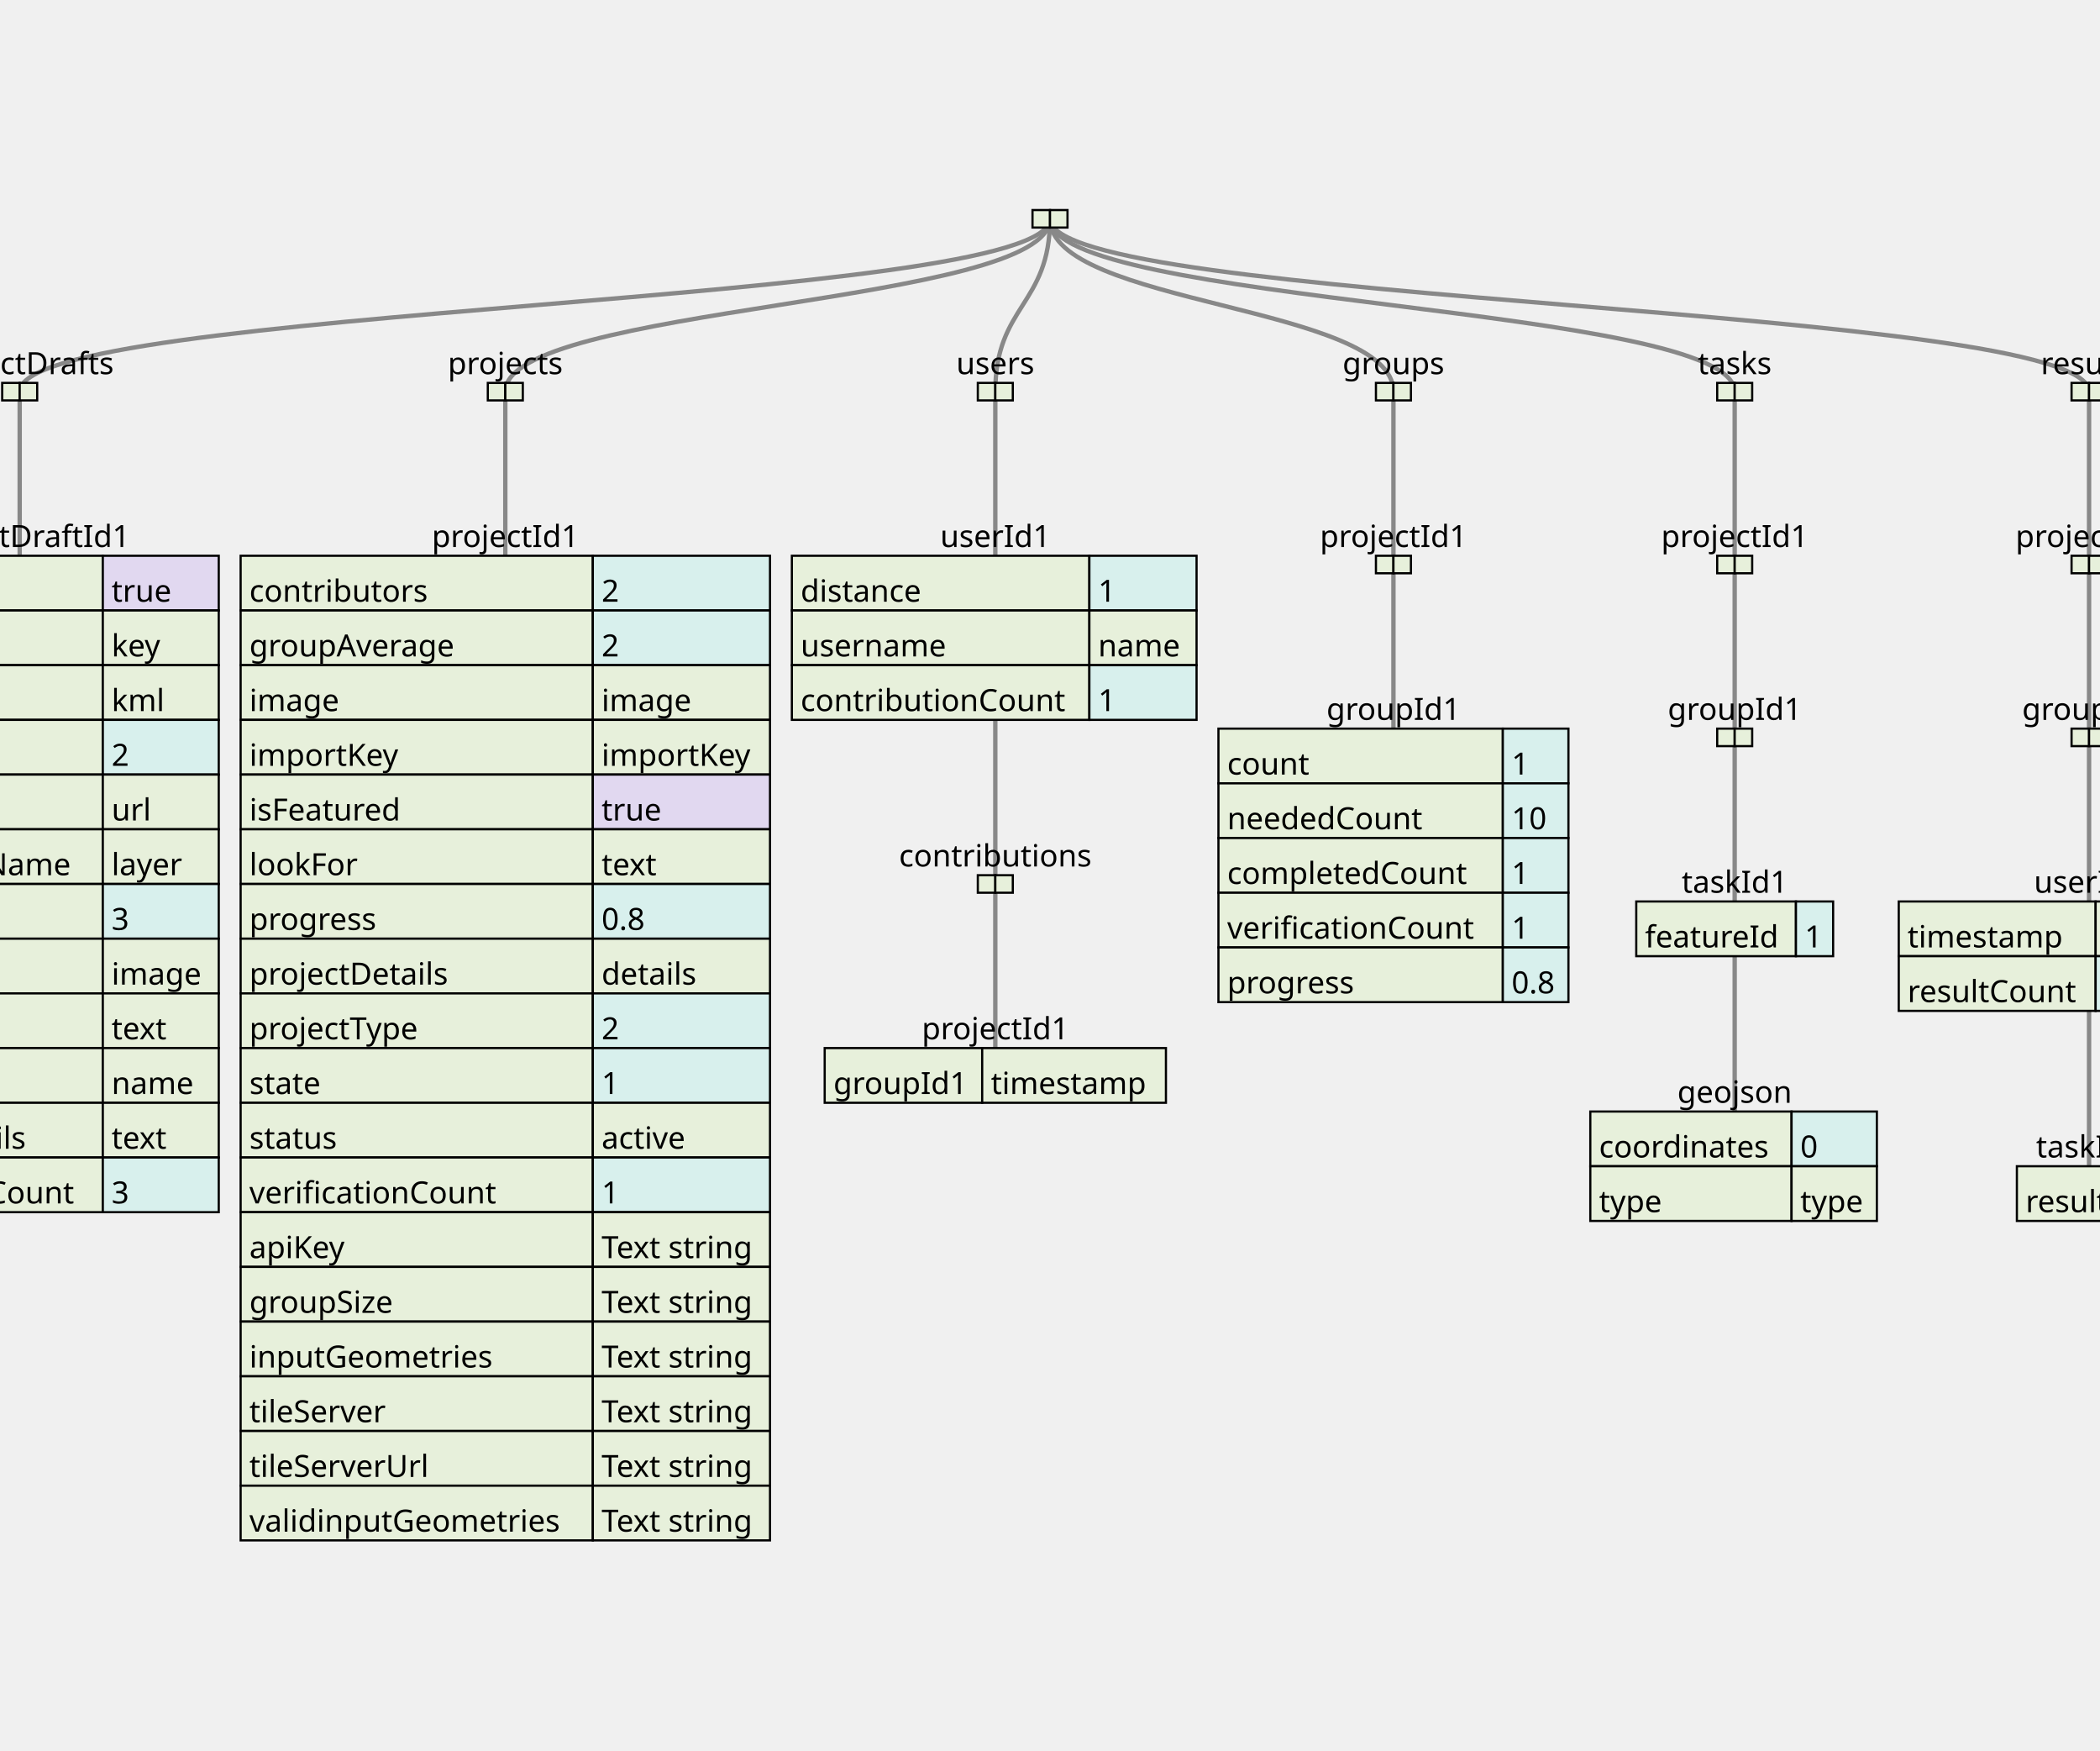
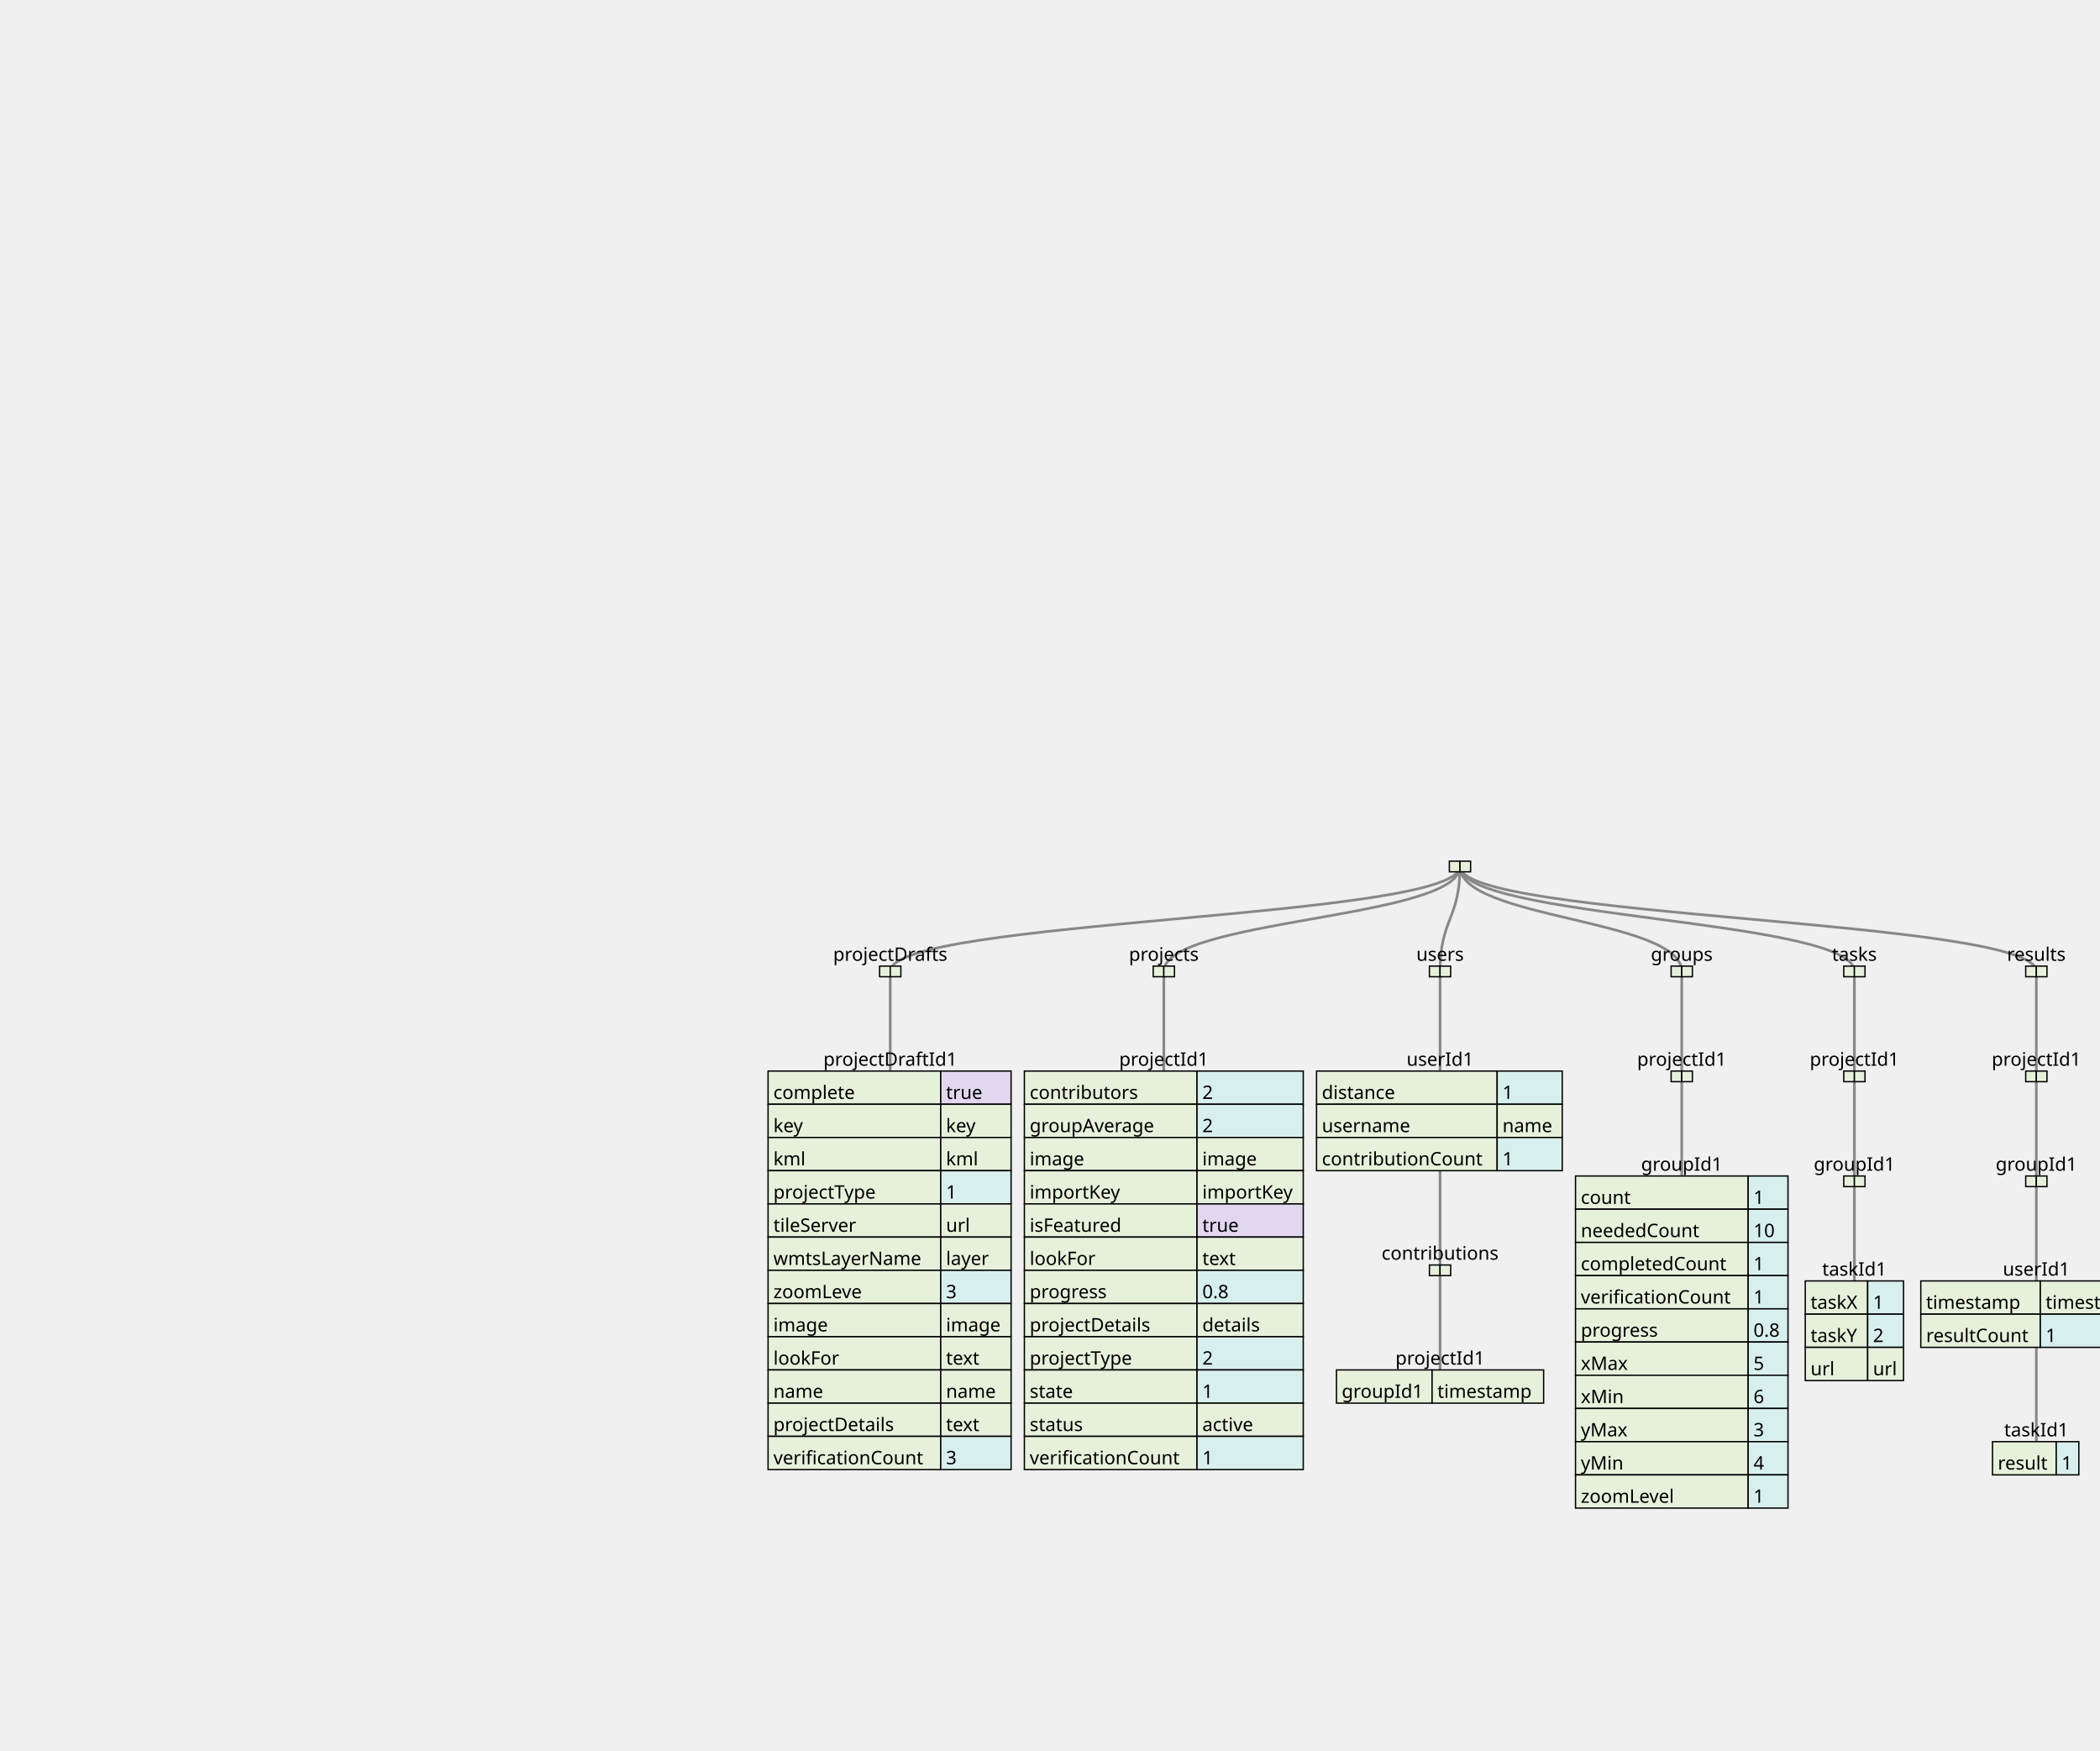
<svg xmlns="http://www.w3.org/2000/svg" class="vtree" width="960" height="800">
  <style>
.vtree-node text { font: 14px sans-serif; }
.vtree-link { fill: none; stroke: #888; stroke-width: 2px; }
.vtree-table { stroke-width: 2px; stroke: steelblue; }
path.vtree-table { fill: white; }
g.vtree-node rect { fill: white; stroke: black; stroke-width: 1px; }
g.vtree-node rect.number-text { fill: #d8f0ed; }
g.vtree-node rect.string-text { fill: #e7f0db; }
g.vtree-node rect.boolean-text { fill: #e1d8f0; }
g.vtree-node rect.null-text { fill: #888; }
</style>
-   <g class="vtree-root">
-     <g class="vtree-node" transform="translate(480,96)">
+   <g class="vtree-root" transform="translate(376.0077,298.2654)scale(0.6070974)">
+     <g class="vtree-node" transform="translate(480,157)">
      <g class="vtree-node" transform="translate(-8,0)">
-         <path class="vtree-link" d="M8,4C8,43.5 483,43.5 483,83" />
-         <path class="vtree-link" d="M8,4C8,43.5 321,43.5 321,83" />
-         <path class="vtree-link" d="M8,4C8,43.5 165,43.5 165,83" />
-         <path class="vtree-link" d="M8,4C8,43.5 -17,43.5 -17,83" />
-         <path class="vtree-link" d="M8,4C8,43.5 -241,43.5 -241,83" />
-         <path class="vtree-link" d="M8,4C8,43.5 -463,43.5 -463,83" />
-         <g class="vtree-node" transform="translate(-514,58)">
+         <path class="vtree-link" d="M8,4C8,43.5 442,43.5 442,83" />
+         <path class="vtree-link" d="M8,4C8,43.5 305,43.5 305,83" />
+         <path class="vtree-link" d="M8,4C8,43.5 175,43.5 175,83" />
+         <path class="vtree-link" d="M8,4C8,43.5 -7,43.5 -7,83" />
+         <path class="vtree-link" d="M8,4C8,43.5 -215,43.5 -215,83" />
+         <path class="vtree-link" d="M8,4C8,43.5 -421,43.5 -421,83" />
+         <g class="vtree-node" transform="translate(-472,58)">
          <path class="vtree-link" d="M51,25C51,137.5 51,137.5 51,250" />
          <g class="vtree-node" transform="translate(-41,79)">
            <g transform="translate(0,21)">
              <g transform="translate(0,0)">
                <rect class="string-text" x="0" y="0" width="130" height="25" />
                <text x="4" y="21">complete</text>
              </g>
              <g transform="translate(130,0)">
                <rect class="boolean-text" x="0" y="0" width="53" height="25" />
                <text x="4" y="21">true</text>
              </g>
              <g transform="translate(0,25)">
                <rect class="string-text" x="0" y="0" width="130" height="25" />
                <text x="4" y="21">key</text>
              </g>
              <g transform="translate(130,25)">
                <rect class="string-text" x="0" y="0" width="53" height="25" />
                <text x="4" y="21">key</text>
              </g>
              <g transform="translate(0,50)">
                <rect class="string-text" x="0" y="0" width="130" height="25" />
                <text x="4" y="21">kml</text>
              </g>
              <g transform="translate(130,50)">
                <rect class="string-text" x="0" y="0" width="53" height="25" />
                <text x="4" y="21">kml</text>
              </g>
              <g transform="translate(0,75)">
                <rect class="string-text" x="0" y="0" width="130" height="25" />
                <text x="4" y="21">projectType</text>
              </g>
              <g transform="translate(130,75)">
                <rect class="number-text" x="0" y="0" width="53" height="25" />
-                 <text x="4" y="21">2</text>
+                 <text x="4" y="21">1</text>
              </g>
              <g transform="translate(0,100)">
                <rect class="string-text" x="0" y="0" width="130" height="25" />
                <text x="4" y="21">tileServer</text>
              </g>
              <g transform="translate(130,100)">
                <rect class="string-text" x="0" y="0" width="53" height="25" />
                <text x="4" y="21">url</text>
              </g>
              <g transform="translate(0,125)">
                <rect class="string-text" x="0" y="0" width="130" height="25" />
                <text x="4" y="21">wmtsLayerName</text>
              </g>
              <g transform="translate(130,125)">
                <rect class="string-text" x="0" y="0" width="53" height="25" />
                <text x="4" y="21">layer</text>
              </g>
              <g transform="translate(0,150)">
                <rect class="string-text" x="0" y="0" width="130" height="25" />
                <text x="4" y="21">zoomLeve</text>
              </g>
              <g transform="translate(130,150)">
                <rect class="number-text" x="0" y="0" width="53" height="25" />
                <text x="4" y="21">3</text>
              </g>
              <g transform="translate(0,175)">
                <rect class="string-text" x="0" y="0" width="130" height="25" />
                <text x="4" y="21">image</text>
              </g>
              <g transform="translate(130,175)">
                <rect class="string-text" x="0" y="0" width="53" height="25" />
                <text x="4" y="21">image</text>
              </g>
              <g transform="translate(0,200)">
                <rect class="string-text" x="0" y="0" width="130" height="25" />
                <text x="4" y="21">lookFor</text>
              </g>
              <g transform="translate(130,200)">
                <rect class="string-text" x="0" y="0" width="53" height="25" />
                <text x="4" y="21">text</text>
              </g>
              <g transform="translate(0,225)">
                <rect class="string-text" x="0" y="0" width="130" height="25" />
                <text x="4" y="21">name</text>
              </g>
              <g transform="translate(130,225)">
                <rect class="string-text" x="0" y="0" width="53" height="25" />
                <text x="4" y="21">name</text>
              </g>
              <g transform="translate(0,250)">
                <rect class="string-text" x="0" y="0" width="130" height="25" />
                <text x="4" y="21">projectDetails</text>
              </g>
              <g transform="translate(130,250)">
                <rect class="string-text" x="0" y="0" width="53" height="25" />
                <text x="4" y="21">text</text>
              </g>
              <g transform="translate(0,275)">
                <rect class="string-text" x="0" y="0" width="130" height="25" />
                <text x="4" y="21">verificationCount</text>
              </g>
              <g transform="translate(130,275)">
                <rect class="number-text" x="0" y="0" width="53" height="25" />
                <text x="4" y="21">3</text>
              </g>
            </g>
            <g>
              <text x="92" y="17" text-anchor="middle">projectDraftId1</text>
            </g>
          </g>
          <g transform="translate(43,21)">
            <g transform="translate(0,0)">
              <rect class="string-text" x="0" y="0" width="8" height="8" />
              <text x="4" y="4"> </text>
            </g>
            <g transform="translate(8,0)">
              <rect class="string-text" x="0" y="0" width="8" height="8" />
              <text x="4" y="4"> </text>
            </g>
          </g>
          <g>
            <text x="51" y="17" text-anchor="middle">projectDrafts</text>
          </g>
        </g>
-         <g class="vtree-node" transform="translate(-274,58)">
-           <path class="vtree-link" d="M33,25C33,175 33,175 33,325" />
-           <g class="vtree-node" transform="translate(-88,79)">
+         <g class="vtree-node" transform="translate(-248,58)">
+           <path class="vtree-link" d="M33,25C33,137.5 33,137.5 33,250" />
+           <g class="vtree-node" transform="translate(-72,79)">
            <g transform="translate(0,21)">
              <g transform="translate(0,0)">
-                 <rect class="string-text" x="0" y="0" width="161" height="25" />
+                 <rect class="string-text" x="0" y="0" width="130" height="25" />
                <text x="4" y="21">contributors</text>
              </g>
-               <g transform="translate(161,0)">
-                 <rect class="number-text" x="0" y="0" width="81" height="25" />
+               <g transform="translate(130,0)">
+                 <rect class="number-text" x="0" y="0" width="80" height="25" />
                <text x="4" y="21">2</text>
              </g>
              <g transform="translate(0,25)">
-                 <rect class="string-text" x="0" y="0" width="161" height="25" />
+                 <rect class="string-text" x="0" y="0" width="130" height="25" />
                <text x="4" y="21">groupAverage</text>
              </g>
-               <g transform="translate(161,25)">
-                 <rect class="number-text" x="0" y="0" width="81" height="25" />
+               <g transform="translate(130,25)">
+                 <rect class="number-text" x="0" y="0" width="80" height="25" />
                <text x="4" y="21">2</text>
              </g>
              <g transform="translate(0,50)">
-                 <rect class="string-text" x="0" y="0" width="161" height="25" />
+                 <rect class="string-text" x="0" y="0" width="130" height="25" />
                <text x="4" y="21">image</text>
              </g>
-               <g transform="translate(161,50)">
-                 <rect class="string-text" x="0" y="0" width="81" height="25" />
+               <g transform="translate(130,50)">
+                 <rect class="string-text" x="0" y="0" width="80" height="25" />
                <text x="4" y="21">image</text>
              </g>
              <g transform="translate(0,75)">
-                 <rect class="string-text" x="0" y="0" width="161" height="25" />
+                 <rect class="string-text" x="0" y="0" width="130" height="25" />
                <text x="4" y="21">importKey</text>
              </g>
-               <g transform="translate(161,75)">
-                 <rect class="string-text" x="0" y="0" width="81" height="25" />
+               <g transform="translate(130,75)">
+                 <rect class="string-text" x="0" y="0" width="80" height="25" />
                <text x="4" y="21">importKey</text>
              </g>
              <g transform="translate(0,100)">
-                 <rect class="string-text" x="0" y="0" width="161" height="25" />
+                 <rect class="string-text" x="0" y="0" width="130" height="25" />
                <text x="4" y="21">isFeatured</text>
              </g>
-               <g transform="translate(161,100)">
-                 <rect class="boolean-text" x="0" y="0" width="81" height="25" />
+               <g transform="translate(130,100)">
+                 <rect class="boolean-text" x="0" y="0" width="80" height="25" />
                <text x="4" y="21">true</text>
              </g>
              <g transform="translate(0,125)">
-                 <rect class="string-text" x="0" y="0" width="161" height="25" />
+                 <rect class="string-text" x="0" y="0" width="130" height="25" />
                <text x="4" y="21">lookFor</text>
              </g>
-               <g transform="translate(161,125)">
-                 <rect class="string-text" x="0" y="0" width="81" height="25" />
+               <g transform="translate(130,125)">
+                 <rect class="string-text" x="0" y="0" width="80" height="25" />
                <text x="4" y="21">text</text>
              </g>
              <g transform="translate(0,150)">
-                 <rect class="string-text" x="0" y="0" width="161" height="25" />
+                 <rect class="string-text" x="0" y="0" width="130" height="25" />
                <text x="4" y="21">progress</text>
              </g>
-               <g transform="translate(161,150)">
-                 <rect class="number-text" x="0" y="0" width="81" height="25" />
+               <g transform="translate(130,150)">
+                 <rect class="number-text" x="0" y="0" width="80" height="25" />
                <text x="4" y="21">0.8</text>
              </g>
              <g transform="translate(0,175)">
-                 <rect class="string-text" x="0" y="0" width="161" height="25" />
+                 <rect class="string-text" x="0" y="0" width="130" height="25" />
                <text x="4" y="21">projectDetails</text>
              </g>
-               <g transform="translate(161,175)">
-                 <rect class="string-text" x="0" y="0" width="81" height="25" />
+               <g transform="translate(130,175)">
+                 <rect class="string-text" x="0" y="0" width="80" height="25" />
                <text x="4" y="21">details</text>
              </g>
              <g transform="translate(0,200)">
-                 <rect class="string-text" x="0" y="0" width="161" height="25" />
+                 <rect class="string-text" x="0" y="0" width="130" height="25" />
                <text x="4" y="21">projectType</text>
              </g>
-               <g transform="translate(161,200)">
-                 <rect class="number-text" x="0" y="0" width="81" height="25" />
+               <g transform="translate(130,200)">
+                 <rect class="number-text" x="0" y="0" width="80" height="25" />
                <text x="4" y="21">2</text>
              </g>
              <g transform="translate(0,225)">
-                 <rect class="string-text" x="0" y="0" width="161" height="25" />
+                 <rect class="string-text" x="0" y="0" width="130" height="25" />
                <text x="4" y="21">state</text>
              </g>
-               <g transform="translate(161,225)">
-                 <rect class="number-text" x="0" y="0" width="81" height="25" />
+               <g transform="translate(130,225)">
+                 <rect class="number-text" x="0" y="0" width="80" height="25" />
                <text x="4" y="21">1</text>
              </g>
              <g transform="translate(0,250)">
-                 <rect class="string-text" x="0" y="0" width="161" height="25" />
+                 <rect class="string-text" x="0" y="0" width="130" height="25" />
                <text x="4" y="21">status</text>
              </g>
-               <g transform="translate(161,250)">
-                 <rect class="string-text" x="0" y="0" width="81" height="25" />
+               <g transform="translate(130,250)">
+                 <rect class="string-text" x="0" y="0" width="80" height="25" />
                <text x="4" y="21">active</text>
              </g>
              <g transform="translate(0,275)">
-                 <rect class="string-text" x="0" y="0" width="161" height="25" />
+                 <rect class="string-text" x="0" y="0" width="130" height="25" />
                <text x="4" y="21">verificationCount</text>
              </g>
-               <g transform="translate(161,275)">
-                 <rect class="number-text" x="0" y="0" width="81" height="25" />
+               <g transform="translate(130,275)">
+                 <rect class="number-text" x="0" y="0" width="80" height="25" />
                <text x="4" y="21">1</text>
              </g>
-               <g transform="translate(0,300)">
-                 <rect class="string-text" x="0" y="0" width="161" height="25" />
-                 <text x="4" y="21">apiKey</text>
-               </g>
-               <g transform="translate(161,300)">
-                 <rect class="string-text" x="0" y="0" width="81" height="25" />
-                 <text x="4" y="21">Text string</text>
-               </g>
-               <g transform="translate(0,325)">
-                 <rect class="string-text" x="0" y="0" width="161" height="25" />
-                 <text x="4" y="21">groupSize</text>
-               </g>
-               <g transform="translate(161,325)">
-                 <rect class="string-text" x="0" y="0" width="81" height="25" />
-                 <text x="4" y="21">Text string</text>
-               </g>
-               <g transform="translate(0,350)">
-                 <rect class="string-text" x="0" y="0" width="161" height="25" />
-                 <text x="4" y="21">inputGeometries</text>
-               </g>
-               <g transform="translate(161,350)">
-                 <rect class="string-text" x="0" y="0" width="81" height="25" />
-                 <text x="4" y="21">Text string</text>
-               </g>
-               <g transform="translate(0,375)">
-                 <rect class="string-text" x="0" y="0" width="161" height="25" />
-                 <text x="4" y="21">tileServer</text>
-               </g>
-               <g transform="translate(161,375)">
-                 <rect class="string-text" x="0" y="0" width="81" height="25" />
-                 <text x="4" y="21">Text string</text>
-               </g>
-               <g transform="translate(0,400)">
-                 <rect class="string-text" x="0" y="0" width="161" height="25" />
-                 <text x="4" y="21">tileServerUrl</text>
-               </g>
-               <g transform="translate(161,400)">
-                 <rect class="string-text" x="0" y="0" width="81" height="25" />
-                 <text x="4" y="21">Text string</text>
-               </g>
-               <g transform="translate(0,425)">
-                 <rect class="string-text" x="0" y="0" width="161" height="25" />
-                 <text x="4" y="21">validinputGeometries</text>
-               </g>
-               <g transform="translate(161,425)">
-                 <rect class="string-text" x="0" y="0" width="81" height="25" />
-                 <text x="4" y="21">Text string</text>
-               </g>
            </g>
            <g>
-               <text x="121" y="17" text-anchor="middle">projectId1</text>
+               <text x="105" y="17" text-anchor="middle">projectId1</text>
            </g>
          </g>
          <g transform="translate(25,21)">
            <g transform="translate(0,0)">
              <rect class="string-text" x="0" y="0" width="8" height="8" />
              <text x="4" y="4"> </text>
            </g>
            <g transform="translate(8,0)">
              <rect class="string-text" x="0" y="0" width="8" height="8" />
              <text x="4" y="4"> </text>
            </g>
          </g>
          <g>
            <text x="33" y="17" text-anchor="middle">projects</text>
          </g>
        </g>
-         <g class="vtree-node" transform="translate(-40,58)">
+         <g class="vtree-node" transform="translate(-30,58)">
          <path class="vtree-link" d="M23,25C23,81.5 23,81.5 23,138" />
          <g class="vtree-node" transform="translate(-70,79)">
            <path class="vtree-link" d="M93,59C93,115 93,115 93,171" />
            <g class="vtree-node" transform="translate(42,146)">
              <path class="vtree-link" d="M51,25C51,69 51,69 51,113" />
              <g class="vtree-node" transform="translate(-27,79)">
                <g transform="translate(0,21)">
                  <g transform="translate(0,0)">
                    <rect class="string-text" x="0" y="0" width="72" height="25" />
                    <text x="4" y="21">groupId1</text>
                  </g>
                  <g transform="translate(72,0)">
                    <rect class="string-text" x="0" y="0" width="84" height="25" />
                    <text x="4" y="21">timestamp</text>
                  </g>
                </g>
                <g>
                  <text x="78" y="17" text-anchor="middle">projectId1</text>
                </g>
              </g>
              <g transform="translate(43,21)">
                <g transform="translate(0,0)">
                  <rect class="string-text" x="0" y="0" width="8" height="8" />
                  <text x="4" y="4"> </text>
                </g>
                <g transform="translate(8,0)">
                  <rect class="string-text" x="0" y="0" width="8" height="8" />
                  <text x="4" y="4"> </text>
                </g>
              </g>
              <g>
                <text x="51" y="17" text-anchor="middle">contributions</text>
              </g>
            </g>
            <g transform="translate(0,21)">
              <g transform="translate(0,0)">
                <rect class="string-text" x="0" y="0" width="136" height="25" />
                <text x="4" y="21">distance</text>
              </g>
              <g transform="translate(136,0)">
                <rect class="number-text" x="0" y="0" width="49" height="25" />
                <text x="4" y="21">1</text>
              </g>
              <g transform="translate(0,25)">
                <rect class="string-text" x="0" y="0" width="136" height="25" />
                <text x="4" y="21">username</text>
              </g>
              <g transform="translate(136,25)">
                <rect class="string-text" x="0" y="0" width="49" height="25" />
                <text x="4" y="21">name</text>
              </g>
              <g transform="translate(0,50)">
                <rect class="string-text" x="0" y="0" width="136" height="25" />
                <text x="4" y="21">contributionCount</text>
              </g>
              <g transform="translate(136,50)">
                <rect class="number-text" x="0" y="0" width="49" height="25" />
                <text x="4" y="21">1</text>
              </g>
            </g>
            <g>
              <text x="93" y="17" text-anchor="middle">userId1</text>
            </g>
          </g>
          <g transform="translate(15,21)">
            <g transform="translate(0,0)">
              <rect class="string-text" x="0" y="0" width="8" height="8" />
              <text x="4" y="4"> </text>
            </g>
            <g transform="translate(8,0)">
              <rect class="string-text" x="0" y="0" width="8" height="8" />
              <text x="4" y="4"> </text>
            </g>
          </g>
          <g>
            <text x="23" y="17" text-anchor="middle">users</text>
          </g>
        </g>
-         <g class="vtree-node" transform="translate(136,58)">
+         <g class="vtree-node" transform="translate(146,58)">
          <path class="vtree-link" d="M29,25C29,64.5 29,64.5 29,104" />
          <g class="vtree-node" transform="translate(-11,79)">
-             <path class="vtree-link" d="M40,25C40,94 40,94 40,163" />
+             <path class="vtree-link" d="M40,25C40,125 40,125 40,225" />
            <g class="vtree-node" transform="translate(-40,79)">
              <g transform="translate(0,21)">
                <g transform="translate(0,0)">
                  <rect class="string-text" x="0" y="0" width="130" height="25" />
                  <text x="4" y="21">count</text>
                </g>
                <g transform="translate(130,0)">
                  <rect class="number-text" x="0" y="0" width="30" height="25" />
                  <text x="4" y="21">1</text>
                </g>
                <g transform="translate(0,25)">
                  <rect class="string-text" x="0" y="0" width="130" height="25" />
                  <text x="4" y="21">neededCount</text>
                </g>
                <g transform="translate(130,25)">
                  <rect class="number-text" x="0" y="0" width="30" height="25" />
                  <text x="4" y="21">10</text>
                </g>
                <g transform="translate(0,50)">
                  <rect class="string-text" x="0" y="0" width="130" height="25" />
                  <text x="4" y="21">completedCount</text>
                </g>
                <g transform="translate(130,50)">
                  <rect class="number-text" x="0" y="0" width="30" height="25" />
                  <text x="4" y="21">1</text>
                </g>
                <g transform="translate(0,75)">
                  <rect class="string-text" x="0" y="0" width="130" height="25" />
                  <text x="4" y="21">verificationCount</text>
                </g>
                <g transform="translate(130,75)">
                  <rect class="number-text" x="0" y="0" width="30" height="25" />
                  <text x="4" y="21">1</text>
                </g>
                <g transform="translate(0,100)">
                  <rect class="string-text" x="0" y="0" width="130" height="25" />
                  <text x="4" y="21">progress</text>
                </g>
                <g transform="translate(130,100)">
                  <rect class="number-text" x="0" y="0" width="30" height="25" />
                  <text x="4" y="21">0.8</text>
+                 </g>
+                 <g transform="translate(0,125)">
+                   <rect class="string-text" x="0" y="0" width="130" height="25" />
+                   <text x="4" y="21">xMax</text>
+                 </g>
+                 <g transform="translate(130,125)">
+                   <rect class="number-text" x="0" y="0" width="30" height="25" />
+                   <text x="4" y="21">5</text>
+                 </g>
+                 <g transform="translate(0,150)">
+                   <rect class="string-text" x="0" y="0" width="130" height="25" />
+                   <text x="4" y="21">xMin</text>
+                 </g>
+                 <g transform="translate(130,150)">
+                   <rect class="number-text" x="0" y="0" width="30" height="25" />
+                   <text x="4" y="21">6</text>
+                 </g>
+                 <g transform="translate(0,175)">
+                   <rect class="string-text" x="0" y="0" width="130" height="25" />
+                   <text x="4" y="21">yMax</text>
+                 </g>
+                 <g transform="translate(130,175)">
+                   <rect class="number-text" x="0" y="0" width="30" height="25" />
+                   <text x="4" y="21">3</text>
+                 </g>
+                 <g transform="translate(0,200)">
+                   <rect class="string-text" x="0" y="0" width="130" height="25" />
+                   <text x="4" y="21">yMin</text>
+                 </g>
+                 <g transform="translate(130,200)">
+                   <rect class="number-text" x="0" y="0" width="30" height="25" />
+                   <text x="4" y="21">4</text>
+                 </g>
+                 <g transform="translate(0,225)">
+                   <rect class="string-text" x="0" y="0" width="130" height="25" />
+                   <text x="4" y="21">zoomLevel</text>
+                 </g>
+                 <g transform="translate(130,225)">
+                   <rect class="number-text" x="0" y="0" width="30" height="25" />
+                   <text x="4" y="21">1</text>
                </g>
              </g>
              <g>
                <text x="80" y="17" text-anchor="middle">groupId1</text>
              </g>
            </g>
            <g transform="translate(32,21)">
              <g transform="translate(0,0)">
                <rect class="string-text" x="0" y="0" width="8" height="8" />
                <text x="4" y="4"> </text>
              </g>
              <g transform="translate(8,0)">
                <rect class="string-text" x="0" y="0" width="8" height="8" />
                <text x="4" y="4"> </text>
              </g>
            </g>
            <g>
              <text x="40" y="17" text-anchor="middle">projectId1</text>
            </g>
          </g>
          <g transform="translate(21,21)">
            <g transform="translate(0,0)">
              <rect class="string-text" x="0" y="0" width="8" height="8" />
              <text x="4" y="4"> </text>
            </g>
            <g transform="translate(8,0)">
              <rect class="string-text" x="0" y="0" width="8" height="8" />
              <text x="4" y="4"> </text>
            </g>
          </g>
          <g>
            <text x="29" y="17" text-anchor="middle">groups</text>
          </g>
        </g>
-         <g class="vtree-node" transform="translate(299,58)">
+         <g class="vtree-node" transform="translate(283,58)">
          <path class="vtree-link" d="M22,25C22,64.5 22,64.5 22,104" />
          <g class="vtree-node" transform="translate(-18,79)">
            <path class="vtree-link" d="M40,25C40,64.5 40,64.5 40,104" />
            <g class="vtree-node" transform="translate(4,79)">
-               <path class="vtree-link" d="M36,25C36,69 36,69 36,113" />
-               <g class="vtree-node" transform="translate(-9,79)">
-                 <path class="vtree-link" d="M45,34C45,88 45,88 45,142" />
-                 <g class="vtree-node" transform="translate(-21,96)">
-                   <g transform="translate(0,21)">
-                     <g transform="translate(0,0)">
-                       <rect class="string-text" x="0" y="0" width="92" height="25" />
-                       <text x="4" y="21">coordinates</text>
-                     </g>
-                     <g transform="translate(92,0)">
-                       <rect class="number-text" x="0" y="0" width="39" height="25" />
-                       <text x="4" y="21">0</text>
-                     </g>
-                     <g transform="translate(0,25)">
-                       <rect class="string-text" x="0" y="0" width="92" height="25" />
-                       <text x="4" y="21">type</text>
-                     </g>
-                     <g transform="translate(92,25)">
-                       <rect class="string-text" x="0" y="0" width="39" height="25" />
-                       <text x="4" y="21">type</text>
-                     </g>
-                   </g>
-                   <g>
-                     <text x="66" y="17" text-anchor="middle">geojson</text>
-                   </g>
-                 </g>
+               <path class="vtree-link" d="M36,25C36,81.5 36,81.5 36,138" />
+               <g class="vtree-node" transform="translate(-1,79)">
                <g transform="translate(0,21)">
                  <g transform="translate(0,0)">
-                     <rect class="string-text" x="0" y="0" width="73" height="25" />
-                     <text x="4" y="21">featureId</text>
-                   </g>
-                   <g transform="translate(73,0)">
-                     <rect class="number-text" x="0" y="0" width="17" height="25" />
+                     <rect class="string-text" x="0" y="0" width="47" height="25" />
+                     <text x="4" y="21">taskX</text>
+                   </g>
+                   <g transform="translate(47,0)">
+                     <rect class="number-text" x="0" y="0" width="27" height="25" />
                    <text x="4" y="21">1</text>
                  </g>
+                   <g transform="translate(0,25)">
+                     <rect class="string-text" x="0" y="0" width="47" height="25" />
+                     <text x="4" y="21">taskY</text>
+                   </g>
+                   <g transform="translate(47,25)">
+                     <rect class="number-text" x="0" y="0" width="27" height="25" />
+                     <text x="4" y="21">2</text>
+                   </g>
+                   <g transform="translate(0,50)">
+                     <rect class="string-text" x="0" y="0" width="47" height="25" />
+                     <text x="4" y="21">url</text>
+                   </g>
+                   <g transform="translate(47,50)">
+                     <rect class="string-text" x="0" y="0" width="27" height="25" />
+                     <text x="4" y="21">url</text>
+                   </g>
                </g>
                <g>
-                   <text x="45" y="17" text-anchor="middle">taskId1</text>
+                   <text x="37" y="17" text-anchor="middle">taskId1</text>
                </g>
              </g>
              <g transform="translate(28,21)">
                <g transform="translate(0,0)">
                  <rect class="string-text" x="0" y="0" width="8" height="8" />
                  <text x="4" y="4"> </text>
                </g>
                <g transform="translate(8,0)">
                  <rect class="string-text" x="0" y="0" width="8" height="8" />
                  <text x="4" y="4"> </text>
                </g>
              </g>
              <g>
                <text x="36" y="17" text-anchor="middle">groupId1</text>
              </g>
            </g>
            <g transform="translate(32,21)">
              <g transform="translate(0,0)">
                <rect class="string-text" x="0" y="0" width="8" height="8" />
                <text x="4" y="4"> </text>
              </g>
              <g transform="translate(8,0)">
                <rect class="string-text" x="0" y="0" width="8" height="8" />
                <text x="4" y="4"> </text>
              </g>
            </g>
            <g>
              <text x="40" y="17" text-anchor="middle">projectId1</text>
            </g>
          </g>
          <g transform="translate(14,21)">
            <g transform="translate(0,0)">
              <rect class="string-text" x="0" y="0" width="8" height="8" />
              <text x="4" y="4"> </text>
            </g>
            <g transform="translate(8,0)">
              <rect class="string-text" x="0" y="0" width="8" height="8" />
              <text x="4" y="4"> </text>
            </g>
          </g>
          <g>
            <text x="22" y="17" text-anchor="middle">tasks</text>
          </g>
        </g>
-         <g class="vtree-node" transform="translate(455,58)">
+         <g class="vtree-node" transform="translate(414,58)">
          <path class="vtree-link" d="M28,25C28,64.5 28,64.5 28,104" />
          <g class="vtree-node" transform="translate(-12,79)">
            <path class="vtree-link" d="M40,25C40,64.5 40,64.5 40,104" />
            <g class="vtree-node" transform="translate(4,79)">
              <path class="vtree-link" d="M36,25C36,75 36,75 36,125" />
              <g class="vtree-node" transform="translate(-51,79)">
                <path class="vtree-link" d="M87,46C87,100.5 87,100.5 87,155" />
                <g class="vtree-node" transform="translate(54,121)">
                  <g transform="translate(0,21)">
                    <g transform="translate(0,0)">
                      <rect class="string-text" x="0" y="0" width="48" height="25" />
                      <text x="4" y="21">result</text>
                    </g>
                    <g transform="translate(48,0)">
                      <rect class="number-text" x="0" y="0" width="17" height="25" />
                      <text x="4" y="21">1</text>
                    </g>
                  </g>
                  <g>
                    <text x="33" y="17" text-anchor="middle">taskId1</text>
                  </g>
                </g>
                <g transform="translate(0,21)">
                  <g transform="translate(0,0)">
                    <rect class="string-text" x="0" y="0" width="90" height="25" />
                    <text x="4" y="21">timestamp</text>
                  </g>
                  <g transform="translate(90,0)">
                    <rect class="string-text" x="0" y="0" width="84" height="25" />
                    <text x="4" y="21">timestamp</text>
                  </g>
                  <g transform="translate(0,25)">
                    <rect class="string-text" x="0" y="0" width="90" height="25" />
                    <text x="4" y="21">resultCount</text>
                  </g>
                  <g transform="translate(90,25)">
                    <rect class="number-text" x="0" y="0" width="84" height="25" />
                    <text x="4" y="21">1</text>
                  </g>
                </g>
                <g>
                  <text x="87" y="17" text-anchor="middle">userId1</text>
                </g>
              </g>
              <g transform="translate(28,21)">
                <g transform="translate(0,0)">
                  <rect class="string-text" x="0" y="0" width="8" height="8" />
                  <text x="4" y="4"> </text>
                </g>
                <g transform="translate(8,0)">
                  <rect class="string-text" x="0" y="0" width="8" height="8" />
                  <text x="4" y="4"> </text>
                </g>
              </g>
              <g>
                <text x="36" y="17" text-anchor="middle">groupId1</text>
              </g>
            </g>
            <g transform="translate(32,21)">
              <g transform="translate(0,0)">
                <rect class="string-text" x="0" y="0" width="8" height="8" />
                <text x="4" y="4"> </text>
              </g>
              <g transform="translate(8,0)">
                <rect class="string-text" x="0" y="0" width="8" height="8" />
                <text x="4" y="4"> </text>
              </g>
            </g>
            <g>
              <text x="40" y="17" text-anchor="middle">projectId1</text>
            </g>
          </g>
          <g transform="translate(20,21)">
            <g transform="translate(0,0)">
              <rect class="string-text" x="0" y="0" width="8" height="8" />
              <text x="4" y="4"> </text>
            </g>
            <g transform="translate(8,0)">
              <rect class="string-text" x="0" y="0" width="8" height="8" />
              <text x="4" y="4"> </text>
            </g>
          </g>
          <g>
            <text x="28" y="17" text-anchor="middle">results</text>
          </g>
        </g>
        <g transform="translate(0,0)">
          <rect class="string-text" x="0" y="0" width="8" height="8" />
          <text x="4" y="4"> </text>
        </g>
        <g transform="translate(8,0)">
          <rect class="string-text" x="0" y="0" width="8" height="8" />
          <text x="4" y="4"> </text>
        </g>
      </g>
    </g>
  </g>
</svg>
